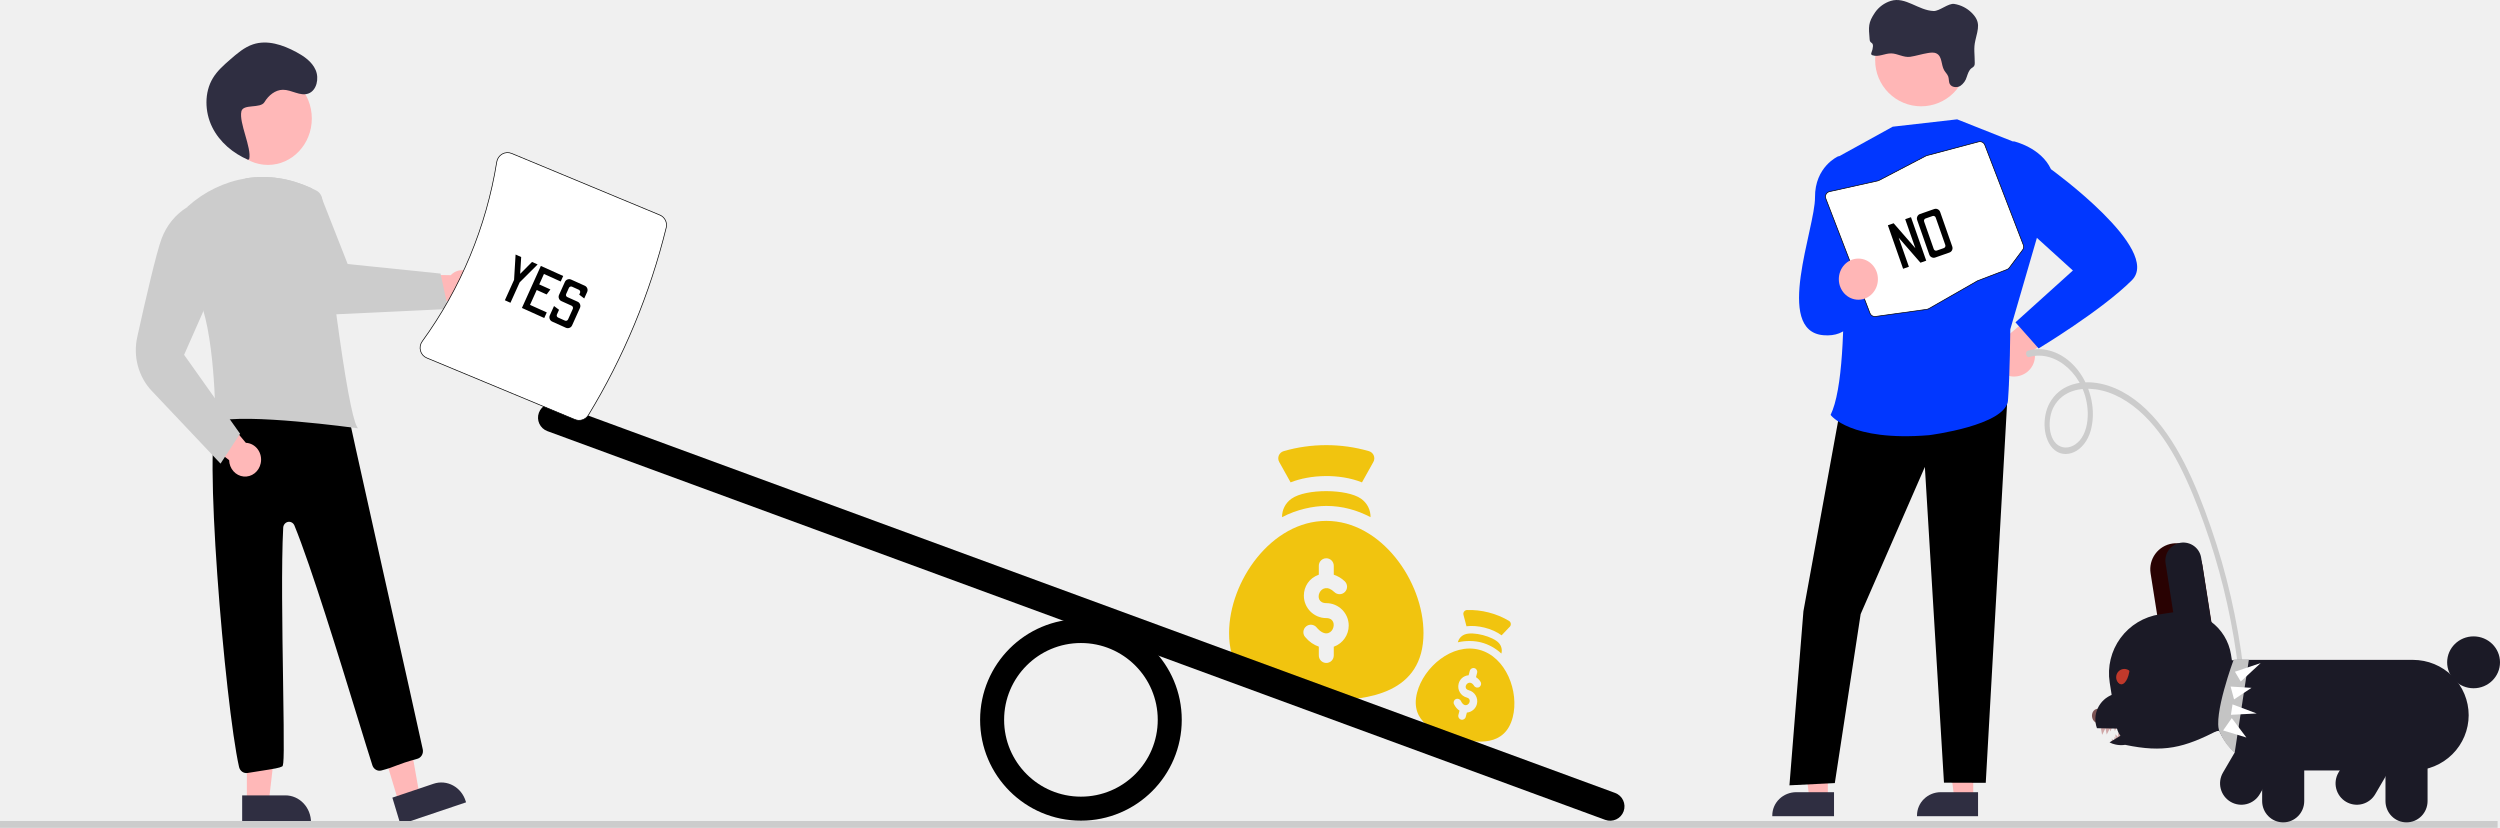
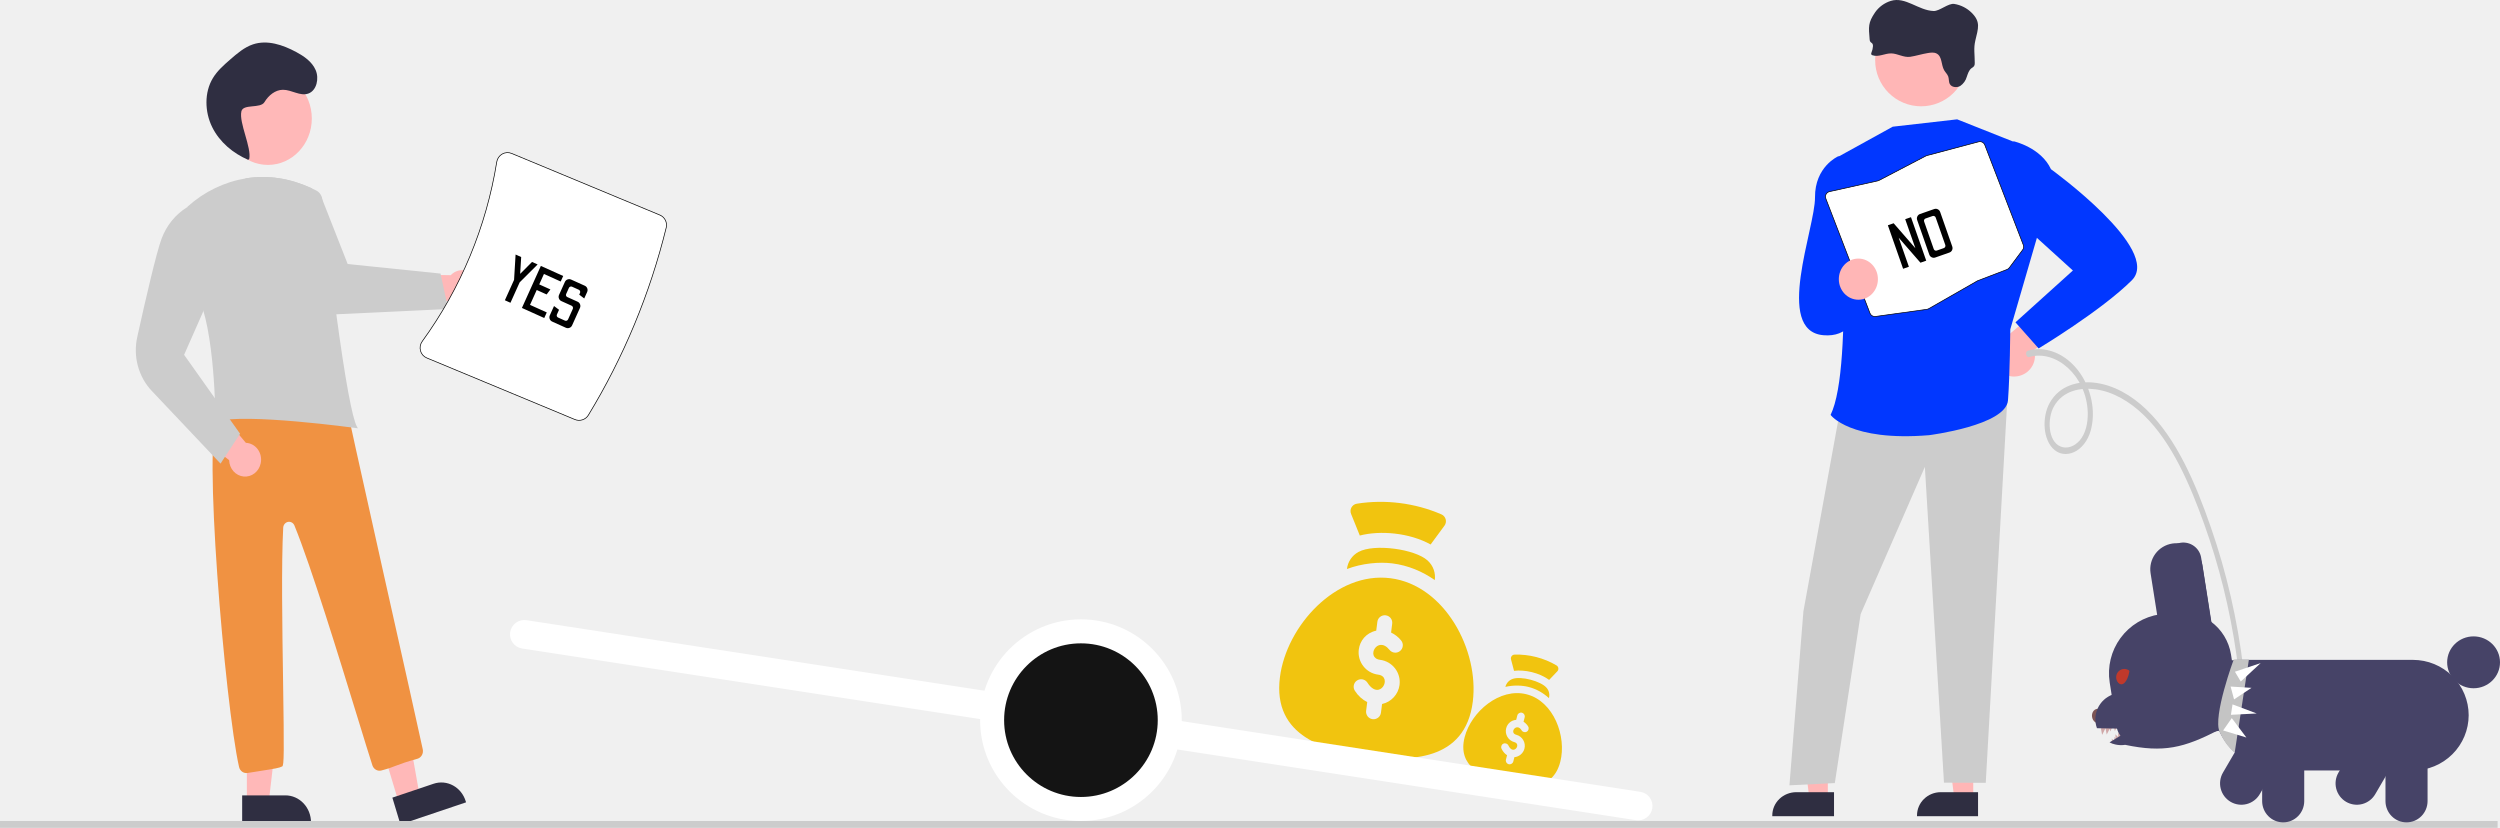
<svg xmlns="http://www.w3.org/2000/svg" viewBox="0 0 3645 1207" fill="none">
-   <path d="M2156.59 947.324C2117.33 937.193 2075.72 972.58 2066.12 1009.78C2054.96 1053.04 2093.46 1068.31 2123.39 1076.03C2153.31 1083.75 2194.4 1089.02 2205.56 1045.75C2215.16 1008.55 2195.86 957.455 2156.59 947.324ZM2138.83 1038.94C2138.78 1038.95 2138.73 1038.93 2138.68 1038.93L2137.05 1045.24C2136.29 1048.2 2133.27 1049.98 2130.31 1049.22C2127.34 1048.45 2125.56 1045.44 2126.33 1042.47L2127.96 1036.13C2124.74 1034.02 2121.93 1030.89 2119.93 1026.69C2118.61 1023.93 2119.78 1020.63 2122.54 1019.31C2125.29 1017.99 2128.6 1019.15 2129.92 1021.91C2137.24 1037.27 2149.36 1019.81 2138.61 1017.04C2129.74 1014.75 2124.38 1005.67 2126.67 996.801C2128.33 990.384 2133.58 985.213 2141.28 984.522L2142.93 978.117C2143.7 975.152 2146.71 973.373 2149.68 974.138C2152.64 974.902 2154.42 977.92 2153.66 980.884L2152 987.307C2154.54 988.958 2156.86 991.143 2158.67 994.103C2160.26 996.714 2159.45 1000.12 2156.84 1001.72C2154.23 1003.32 2150.82 1002.5 2149.22 999.888C2141.82 987.813 2130.65 1003.55 2141.38 1006.31C2150.25 1008.6 2155.6 1017.68 2153.31 1026.55C2151.58 1033.29 2145.75 1038.27 2138.83 1038.94Z" fill="#F1C40F" />
-   <path d="M2200.08 905.208C2181.77 894.34 2160.19 888.773 2138.91 889.426C2135.34 889.531 2132.76 892.979 2133.76 896.487L2138.13 913.102C2153.68 911.128 2174.82 915.688 2189.31 926.31L2201.17 913.879C2203.75 911.292 2203.16 907.027 2200.08 905.208Z" fill="#F1C40F" />
-   <path d="M2185.61 937.817C2177.39 928.16 2148.04 920.271 2135.73 924.986C2130.47 926.982 2126.82 931.312 2125.53 936.486C2137.24 933.688 2149.99 934.181 2159.36 936.599C2170.78 939.544 2180.7 945.275 2189.02 952.866C2190.35 947.904 2189.43 942.324 2185.61 937.817Z" fill="#F1C40F" />
-   <path d="M1933.73 759.445C1853.9 759.445 1792 847.356 1792 922.981C1792 1010.94 1872.9 1021.1 1933.73 1021.1C1994.57 1021.1 2075.46 1010.94 2075.46 922.981C2075.46 847.356 2013.56 759.445 1933.73 759.445ZM1944.93 942.816C1944.83 942.852 1944.73 942.835 1944.63 942.869V955.688C1944.63 961.714 1939.76 966.59 1933.73 966.59C1927.71 966.59 1922.83 961.713 1922.83 955.688V942.794C1915.64 940.369 1908.76 935.768 1902.88 928.762C1899 924.151 1899.6 917.274 1904.22 913.398C1908.82 909.523 1915.7 910.109 1919.57 914.729C1941.07 940.404 1955.58 901.175 1933.73 901.175C1915.7 901.175 1901.02 886.503 1901.02 868.468C1901.02 855.422 1908.49 842.982 1922.83 837.879V824.858C1922.83 818.831 1927.71 813.956 1933.73 813.956C1939.76 813.956 1944.63 818.832 1944.63 824.858V837.915C1950.28 839.817 1955.78 842.838 1960.69 847.589C1965.01 851.783 1965.14 858.683 1960.95 863.006C1956.75 867.339 1949.85 867.456 1945.53 863.262C1925.47 843.887 1911.93 879.37 1933.73 879.37C1951.77 879.37 1966.44 894.042 1966.44 912.078C1966.44 925.771 1957.79 938.132 1944.93 942.816Z" fill="#F1C40F" />
-   <path d="M1995.91 657.783C1955.66 646.072 1911.8 646.072 1871.55 657.783C1864.8 659.738 1861.58 667.579 1865.21 673.775L1881.7 703.296C1910.37 691.887 1952.9 690.183 1985.76 703.301L2002.25 673.775C2005.89 667.579 2002.66 659.738 1995.91 657.783Z" fill="#F1C40F" />
-   <path d="M1984.35 727.059C1963.95 712.688 1904.11 712.088 1882.98 727.126C1873.93 733.52 1869.1 743.567 1869.2 754.062C1890.13 742.972 1914.68 737.641 1933.73 737.641C1956.94 737.641 1978.68 743.683 1998.27 754.062C1998.36 743.951 1993.86 733.767 1984.35 727.059Z" fill="#F1C40F" />
-   <path d="M2354.81 1156.11L812.531 589.352C801.696 585.37 789.684 590.926 785.702 601.762C781.72 612.597 787.276 624.609 798.112 628.591L2340.39 1195.35C2351.23 1199.33 2363.24 1193.77 2367.22 1182.94C2371.2 1172.1 2365.65 1160.09 2354.81 1156.11Z" fill="black" />
+   <path d="M2225.92 1012.31C2186.66 1002.18 2145.05 1037.57 2135.45 1074.77C2124.29 1118.03 2162.79 1133.3 2192.72 1141.02C2222.64 1148.74 2263.72 1154.01 2274.89 1110.74C2284.48 1073.54 2265.19 1022.44 2225.92 1012.31ZM2208.16 1103.93C2208.11 1103.94 2208.06 1103.92 2208.01 1103.92L2206.38 1110.23C2205.62 1113.19 2202.6 1114.97 2199.64 1114.21C2196.67 1113.44 2194.89 1110.43 2195.66 1107.46L2197.29 1101.12C2194.06 1099.01 2191.26 1095.88 2189.26 1091.68C2187.94 1088.92 2189.1 1085.62 2191.87 1084.3C2194.62 1082.98 2197.93 1084.14 2199.25 1086.9C2206.57 1102.26 2218.68 1084.8 2207.94 1082.03C2199.07 1079.74 2193.71 1070.66 2196 1061.79C2197.65 1055.37 2202.91 1050.2 2210.61 1049.51L2212.26 1043.11C2213.02 1040.14 2216.04 1038.36 2219.01 1039.13C2221.97 1039.89 2223.75 1042.91 2222.99 1045.87L2221.33 1052.3C2223.86 1053.95 2226.19 1056.13 2228 1059.09C2229.59 1061.7 2228.78 1065.11 2226.17 1066.71C2223.55 1068.31 2220.15 1067.49 2218.55 1064.88C2211.14 1052.8 2199.98 1068.54 2210.7 1071.3C2219.58 1073.59 2224.93 1082.67 2222.64 1091.54C2220.9 1098.28 2215.08 1103.26 2208.16 1103.93Z" fill="#F1C40F" />
+   <path d="M2269.41 970.198C2251.1 959.33 2229.52 953.763 2208.24 954.416C2204.67 954.521 2202.09 957.969 2203.09 961.477L2207.45 978.092C2223.01 976.118 2244.14 980.678 2258.64 991.3L2270.5 978.869C2273.07 976.282 2272.48 972.017 2269.41 970.198Z" fill="#F1C40F" />
+   <path d="M2254.93 1002.81C2246.72 993.15 2217.36 985.261 2205.06 989.976C2199.8 991.972 2196.15 996.302 2194.86 1001.48C2206.57 998.678 2219.32 999.171 2228.69 1001.59C2240.11 1004.53 2250.03 1010.26 2258.35 1017.86C2259.68 1012.89 2258.76 1007.31 2254.93 1002.81Z" fill="#F1C40F" />
+   <path d="M2027.2 843.04C1948 833.045 1875.57 912.513 1866.11 987.543C1855.09 1074.8 1934.08 1095.02 1994.44 1102.64C2054.79 1110.26 2136.32 1110.3 2147.34 1023.04C2156.81 948.006 2106.4 853.036 2027.2 843.04ZM2015.35 1026.37C2015.25 1026.39 2015.15 1026.36 2015.05 1026.39L2013.44 1039.1C2012.69 1045.08 2007.24 1049.31 2001.26 1048.55C1995.28 1047.8 1991.06 1042.35 1991.81 1036.37L1993.42 1023.58C1986.6 1020.28 1980.34 1014.85 1975.39 1007.16C1972.12 1002.1 1973.57 995.353 1978.64 992.086C1983.69 988.818 1990.44 990.26 1993.71 995.329C2011.82 1023.49 2031.13 986.391 2009.45 983.655C1991.56 981.397 1978.84 965.003 1981.1 947.11C1982.73 934.166 1991.7 922.759 2006.56 919.492L2008.19 906.573C2008.95 900.594 2014.4 896.367 2020.37 897.122C2026.35 897.876 2030.58 903.325 2029.82 909.303L2028.19 922.258C2033.55 924.851 2038.63 928.538 2042.91 933.866C2046.67 938.568 2045.93 945.43 2041.23 949.193C2036.53 952.968 2029.67 952.219 2025.9 947.517C2008.43 925.784 1990.55 959.291 2012.18 962.022C2030.08 964.28 2042.8 980.673 2040.54 998.567C2038.82 1012.15 2028.7 1023.33 2015.35 1026.37Z" fill="#F1C40F" />
+   <path d="M2101.62 749.964C2063.15 733.306 2019.63 727.813 1978.24 734.393C1971.29 735.486 1967.11 742.862 1969.94 749.464L1982.6 780.818C2012.48 773.089 2054.89 776.724 2085.85 793.853L2105.91 766.624C2110.29 760.931 2108.07 752.749 2101.62 749.964Z" fill="#F1C40F" />
+   <path d="M2081.48 817.247C2063.04 800.435 2003.74 792.347 1980.9 804.621C1971.11 809.831 1965.07 819.195 1963.84 829.619C1986 821.237 2011.03 819.022 2029.93 821.408C2052.95 824.313 2073.76 833.03 2091.9 845.78C2093.26 835.76 2090.07 825.093 2081.48 817.247Z" fill="#F1C40F" />
+   <path d="M2391.62 1154.49L767.671 904.233C756.262 902.475 745.587 910.298 743.829 921.708C742.071 933.117 749.895 943.791 761.304 945.55L2385.25 1195.81C2396.66 1197.57 2407.34 1189.74 2409.09 1178.33C2410.85 1166.92 2403.03 1156.25 2391.62 1154.49Z" fill="white" />
  <path d="M2940.13 548.78C2944.53 548.278 2948.76 546.824 2952.53 544.521C2956.31 542.218 2959.53 539.121 2961.96 535.449C2964.4 531.777 2966 527.619 2966.64 523.268C2967.29 518.916 2966.96 514.478 2965.69 510.264L3053 447.725L3000.7 428L2925.81 490.412C2918.83 493 2913.04 498.043 2909.55 504.586C2906.05 511.128 2905.1 518.716 2906.87 525.91C2908.63 533.105 2912.99 539.407 2919.12 543.622C2925.25 547.836 2932.72 549.672 2940.13 548.78H2940.13Z" fill="#FFB6B6" />
  <path d="M2876.99 1163L2849.22 1163L2836 1057H2877L2876.99 1163Z" fill="#FFB6B6" />
  <path d="M2884 1190L2795 1190V1188.9C2795 1179.91 2798.65 1171.28 2805.15 1164.93C2811.64 1158.57 2820.45 1155 2829.64 1155H2829.64L2884 1155L2884 1190Z" fill="#2F2E41" />
  <path d="M2664.99 1163L2637.89 1163L2625 1057H2665L2664.99 1163Z" fill="#FFB6B6" />
  <path d="M2674 1190L2584 1190V1188.9C2584 1179.91 2587.69 1171.28 2594.26 1164.93C2600.83 1158.57 2609.74 1155 2619.03 1155H2619.03L2674 1155L2674 1190Z" fill="#2F2E41" />
-   <path d="M2687.65 571.778L2629.38 891.247L2609 1145L2675.17 1141.74L2712.83 895.323L2806.45 680.77L2834.32 1141.14L2895.23 1141.34L2928 559L2687.65 571.778Z" fill="black" />
+   <path d="M2687.65 571.778L2629.38 891.247L2609 1145L2675.17 1141.74L2712.83 895.323L2806.45 680.77L2834.32 1141.14L2895.23 1141.34L2928 559L2687.65 571.778Z" fill="#CCCCCC" />
  <path d="M2935.42 206.505L2853.53 174L2759.59 184.723L2679.95 228.645C2679.95 228.645 2704.31 533.45 2669 604.946C2669 604.946 2697.29 644.043 2812.57 634.499C2812.57 634.499 2924.87 620.34 2927.65 583.603C2930.43 546.866 2931.02 480.073 2931.02 480.073L2970 346.067L2935.42 206.505Z" fill="#0137FF" />
  <path d="M2711.78 233.912L2679.88 228C2679.88 228 2645.93 243.012 2646.28 287.747C2646.63 332.481 2586.32 482.459 2658.48 488.746C2730.64 495.034 2711.78 382.392 2711.78 382.392V233.912Z" fill="#0137FF" />
  <path d="M2910 224.875L2935.98 206C2935.98 206 2975.64 214.919 2990.31 246.701C2990.31 246.701 3152.95 364.124 3108.21 408.657C3063.48 453.19 2972.29 508 2972.29 508L2938.52 469.943L3022.29 394.4L2953.57 332.08L2910 224.875Z" fill="#0137FF" />
  <path d="M2868 87.996C2867.99 105.77 2860.92 122.813 2848.36 135.378C2835.8 147.942 2818.76 155 2801 155C2783.24 155 2766.2 147.942 2753.64 135.378C2741.08 122.813 2734.01 105.77 2734 87.996V85.422C2734.69 67.885 2742.22 51.317 2754.97 39.275C2767.73 27.232 2784.7 20.675 2802.23 21.012C2819.77 21.349 2836.47 28.553 2848.76 41.077C2861.05 53.6 2867.94 70.445 2867.95 87.996H2868Z" fill="#FFB6B6" />
  <path d="M2810.56 77.376C2814.89 76.671 2819.59 76.001 2823.47 77.978C2831.91 82.258 2829.97 94.393 2834.58 102.404C2836.4 105.584 2839.34 108.179 2840.55 111.617C2841.77 115.055 2841.02 119.352 2842.93 122.67C2845.68 127.465 2853.15 128.17 2858.06 125.317C2862.7 122.129 2866.06 117.426 2867.55 112.03C2869.18 107.457 2870.55 102.404 2874.49 99.413C2875.92 98.605 2877.2 97.565 2878.28 96.336C2879.09 94.708 2879.41 92.879 2879.18 91.076C2879.18 79.456 2877.36 70.449 2880.01 59.19C2884.26 41.038 2888.14 32.065 2874.69 18.606C2867.81 11.801 2858.95 7.305 2849.36 5.749C2840.69 4.339 2827.94 16.337 2819.17 16.062C2796.87 15.186 2778.05 -5.304 2756.78 1.314C2747.49 4.211 2739.43 10.095 2733.87 18.039C2723.48 33.234 2724.41 39.113 2725.92 57.248C2725.9 58.624 2726.3 59.975 2727.08 61.115C2727.86 62.043 2729.13 62.542 2729.89 63.487C2730.71 64.736 2731.02 66.248 2730.75 67.716C2730.52 70.67 2729.83 73.57 2728.69 76.311C2728.41 76.769 2728.23 77.286 2728.18 77.822C2728.12 78.358 2728.19 78.899 2728.38 79.405C2728.81 79.979 2729.42 80.391 2730.11 80.573C2738.78 83.668 2748.14 77.703 2757.41 77.858C2766.68 78.012 2775.48 84.166 2785.05 82.825C2793.49 81.536 2802.05 78.768 2810.56 77.376Z" fill="#2F2E41" />
-   <path d="M2809.36 451.004L2809.36 451.005L2734.54 461.424L2734.54 461.424C2732.84 461.666 2731.11 461.325 2729.63 460.456C2728.16 459.588 2727.02 458.243 2726.41 456.645L2726.41 456.643L2662.01 289.466L2661.54 289.646L2662.01 289.466C2661.61 288.451 2661.45 287.364 2661.51 286.279C2661.58 285.193 2661.88 284.135 2662.4 283.177C2662.92 282.218 2663.63 281.382 2664.5 280.724C2665.36 280.074 2666.35 279.614 2667.4 279.375C2667.41 279.372 2667.42 279.369 2667.43 279.366L2667.43 279.366L2737.8 263.703L2737.8 263.703C2738.38 263.572 2738.95 263.365 2739.48 263.089L2739.48 263.088L2807.92 227.394L2807.92 227.394C2808.42 227.135 2808.94 226.932 2809.48 226.788L2809.48 226.788L2884.8 206.759L2884.8 206.758C2886.61 206.274 2888.53 206.475 2890.2 207.325C2891.87 208.174 2893.16 209.61 2893.83 211.355L2893.83 211.356L2949.99 357.124L2949.99 357.125C2950.45 358.316 2950.6 359.604 2950.43 360.869C2950.26 362.134 2949.76 363.334 2948.99 364.356L2948.99 364.357L2929.57 390.374L2929.97 390.673L2929.57 390.374C2928.72 391.523 2927.55 392.405 2926.21 392.918L2926.21 392.918L2883.76 409.189L2883.76 409.189C2883.44 409.315 2883.12 409.466 2882.81 409.64L2883.06 410.074L2882.81 409.64L2812.09 450.076C2811.75 450.269 2811.4 450.436 2811.04 450.575L2811.21 451.042L2811.04 450.575C2810.5 450.781 2809.94 450.925 2809.36 451.004Z" fill="white" stroke="black" />
+   <path d="M2811.04 450.575L2811.04 450.575C2810.5 450.781 2809.94 450.925 2809.36 451.004L2809.36 451.005L2734.54 461.424L2734.54 461.424C2732.84 461.666 2731.11 461.325 2729.63 460.456C2728.16 459.588 2727.02 458.243 2726.41 456.645L2726.41 456.643L2662.01 289.466L2661.54 289.646L2662.01 289.466C2661.61 288.451 2661.45 287.364 2661.51 286.279C2661.58 285.193 2661.88 284.135 2662.4 283.177C2662.92 282.218 2663.63 281.382 2664.5 280.724C2665.36 280.074 2666.35 279.614 2667.4 279.375C2667.41 279.372 2667.42 279.369 2667.43 279.366L2667.43 279.366L2737.8 263.703L2737.8 263.703C2738.38 263.572 2738.95 263.365 2739.48 263.089L2739.48 263.088L2807.92 227.394L2807.92 227.394C2808.42 227.135 2808.94 226.932 2809.48 226.788L2809.48 226.788L2884.8 206.759L2884.8 206.758C2886.61 206.274 2888.53 206.475 2890.2 207.325C2891.87 208.174 2893.16 209.61 2893.83 211.355L2893.83 211.356L2949.99 357.124L2949.99 357.125C2950.45 358.316 2950.6 359.604 2950.43 360.869C2950.26 362.134 2949.76 363.334 2948.99 364.356L2948.99 364.357L2929.57 390.374L2929.97 390.673L2929.57 390.374C2928.72 391.523 2927.55 392.405 2926.21 392.918L2926.21 392.918L2883.76 409.189L2883.76 409.189C2883.44 409.315 2883.12 409.466 2882.81 409.64L2883.06 410.074L2882.81 409.64L2812.09 450.076C2811.75 450.269 2811.4 450.436 2811.04 450.575Z" fill="white" stroke="black" />
  <path d="M2892.34 241.778L2686.48 320.893L2690.01 330.066L2895.87 250.952L2892.34 241.778Z" fill="white" />
  <path d="M2904.09 272.357L2698.23 351.471L2701.76 360.644L2907.62 281.53L2904.09 272.357Z" fill="white" />
  <path d="M2927.83 334.124L2721.97 413.239L2725.49 422.412L2931.36 343.297L2927.83 334.124Z" fill="white" />
  <path d="M2845.52 228L2907 388.473L2897.85 392L2836 230.549L2845.52 228Z" fill="white" />
  <path d="M2776 256L2763.49 291.233L2759.15 303.452L2749.03 331.968L2746.87 338.063L2744.7 344.189L2741.84 352.23L2721.33 410L2716 395.957L2732.72 348.847L2736.5 338.182L2737.06 336.626L2741.53 324.014L2747.18 308.113L2751.52 295.889L2763.28 262.732L2763.29 262.729L2776 256Z" fill="white" />
  <path d="M2722.79 277L2787 442.602L2776.91 444L2713 279.17L2722.79 277Z" fill="white" />
  <path d="M2709.5 437C2725.24 437 2738 423.569 2738 407C2738 390.431 2725.24 377 2709.5 377C2693.76 377 2681 390.431 2681 407C2681 423.569 2693.76 437 2709.5 437Z" fill="#FFB6B6" />
-   <path d="M390.625 240.451C355.28 240.451 326.626 210.147 326.626 172.767C326.626 135.386 355.28 105.083 390.625 105.083C425.971 105.083 454.624 135.386 454.624 172.767C454.624 210.147 425.971 240.451 390.625 240.451Z" fill="#FFB8B8" />
+   <path d="M390.624 240.451C355.279 240.451 326.626 210.147 326.626 172.767C326.626 135.386 355.279 105.083 390.624 105.083C425.97 105.083 454.623 135.386 454.623 172.767C454.623 210.147 425.97 240.451 390.624 240.451Z" fill="#FFB8B8" />
  <path d="M581.358 1169.97L611.793 1159.71L588.858 1030.67L543.938 1045.81L581.358 1169.97Z" fill="#FFB8B8" />
-   <path d="M632.143 1142.71L572.062 1162.96L583.842 1202.05L679.5 1169.8L679.059 1168.34C677.57 1163.4 675.176 1158.82 672.012 1154.85C668.848 1150.89 664.978 1147.63 660.621 1145.25C656.264 1142.87 651.507 1141.42 646.621 1140.98C641.735 1140.55 636.815 1141.13 632.143 1142.71V1142.71Z" fill="#2F2E41" />
-   <path d="M359.914 1169.3H391.861L407.064 1038.99H359.914V1169.3Z" fill="#FFB8B8" />
-   <path d="M416.129 1159.65H353.069V1200.68H453.469V1199.14C453.469 1193.96 452.503 1188.82 450.626 1184.03C448.75 1179.24 445.999 1174.88 442.532 1171.22C439.065 1167.55 434.948 1164.64 430.418 1162.66C425.888 1160.67 421.032 1159.65 416.129 1159.65V1159.65Z" fill="#2F2E41" />
-   <path d="M360.85 1127.02L371.632 1125.31C404.333 1120.16 406.291 1119.85 411.482 1117.44C414.133 1116.21 414.32 1097.6 412.728 992.964C411.56 916.161 410.106 820.576 412.929 769.261C413.046 767.236 413.803 765.312 415.08 763.799C416.357 762.285 418.079 761.271 419.968 760.919C421.857 760.567 423.803 760.898 425.492 761.859C427.181 762.82 428.515 764.354 429.279 766.215C453.61 825.64 494.432 958.623 521.445 1046.62C530.841 1077.23 538.262 1101.41 542.957 1115.9C543.864 1118.64 545.705 1120.93 548.12 1122.31C550.534 1123.69 553.349 1124.07 556.015 1123.38C578.245 1117.5 576.759 1115 608.42 1106.34C611.16 1105.6 613.523 1103.77 615.014 1101.23C616.506 1098.69 617.012 1095.64 616.425 1092.71C610.698 1064.15 505.899 601.058 497.877 557.036C497.606 555.529 497.055 554.094 496.256 552.813C495.457 551.533 494.427 550.433 493.223 549.576C492.02 548.719 490.669 548.123 489.246 547.822C487.824 547.521 486.36 547.521 484.937 547.822C461.342 552.85 446.988 558.184 423.67 563.342C398.51 568.908 372.493 574.664 347.116 580.036C344.59 580.573 342.327 582.041 340.728 584.177C334.448 592.565 325.138 597.273 315.279 602.257C308.633 605.617 323.694 605.314 317.905 610.16C294.466 629.784 328.173 1028.27 348.539 1118.27C349.193 1121.09 350.817 1123.55 353.094 1125.16C355.371 1126.78 358.137 1127.44 360.85 1127.02V1127.02Z" fill="black" />
-   <path d="M380.141 675.37C380.868 671.873 380.862 668.248 380.121 664.753C379.381 661.258 377.925 657.978 375.857 655.142C373.788 652.306 371.156 649.985 368.148 648.341C365.139 646.698 361.826 645.772 358.442 645.629L306.715 583.88L274.593 624.921L334.08 670.881C334.229 676.909 336.464 682.67 340.362 687.071C344.259 691.473 349.547 694.209 355.225 694.763C360.902 695.316 366.575 693.647 371.167 690.073C375.759 686.499 378.952 681.268 380.141 675.37V675.37Z" fill="#FFB8B8" />
-   <path d="M363.347 231.992C367.083 215.225 348.195 179.146 351.931 162.379C354.462 151.024 379.709 158.743 385.601 148.88C391.493 139.018 401.362 131.028 412.392 130.897C425.071 130.746 437.546 140.692 449.556 136.394C461.699 132.047 465.581 114.46 460.212 102.148C454.843 89.836 443.278 81.99 431.852 75.843C412.394 65.374 389.738 57.729 368.912 64.655C356.323 68.842 345.797 77.915 335.611 86.788C326.325 94.877 316.884 103.149 310.393 113.86C297.677 134.844 298.444 163.118 309.311 185.234C320.178 207.349 339.978 223.579 361.796 232.999" fill="#2F2E41" />
-   <path d="M520.493 622.189C513.585 609.985 503.098 552.806 490.166 456.832C481.361 391.315 473.689 324.744 469.883 290.74C469.588 287.987 468.636 285.36 467.117 283.103C465.599 280.846 463.563 279.035 461.201 277.838C458.731 276.577 456.276 275.384 453.835 274.259C422.314 259.759 390.37 254.955 358.896 259.978C327.468 265.083 297.989 279.288 273.726 301.021L273.439 301.307L273.365 301.715C273.228 302.471 260.009 377.806 287.085 428.704C313.789 478.924 314.1 611.919 314.1 613.256V614.965L315.655 614.497C357.198 601.943 517.672 623.906 519.289 624.13L521.788 624.475L520.493 622.189Z" fill="#CCCCCC" />
-   <path d="M350.024 632.392L268.419 517.321L310.5 421.956L307.444 308.855L272.945 302.114L272.579 302.308C255.821 312.674 242.83 328.681 235.681 347.771C228.018 368.034 212.122 436.974 200.138 491.24C197.007 505.206 197.32 519.788 201.045 533.589C204.77 547.391 211.784 559.95 221.413 570.064L321.519 675.936L350.024 632.392Z" fill="#CCCCCC" />
-   <path d="M692.602 404.341C690.651 401.413 688.117 398.974 685.178 397.194C682.239 395.414 678.967 394.338 675.592 394.04C672.217 393.742 668.822 394.231 665.645 395.471C662.468 396.711 659.587 398.673 657.204 401.218L579.209 399.948L586.188 452.712L658.396 437.273C662.705 441.223 668.234 443.363 673.935 443.29C679.636 443.217 685.114 440.934 689.33 436.875C693.546 432.815 696.208 427.261 696.811 421.265C697.414 415.269 695.916 409.247 692.602 404.341Z" fill="#FFB8B8" />
-   <path d="M653.453 450.494L642.296 398.863L506.926 384.945L469.816 290.555L468.73 287.768L454.145 274.465L453.835 274.258C422.316 259.76 390.373 254.956 358.895 259.978L357.789 260.155L357.86 261.334C358.569 273.413 361.501 285.23 366.491 296.121C380.494 326.839 466.65 457.416 467.519 458.731L467.903 459.313L653.453 450.494Z" fill="#CCCCCC" />
-   <path d="M746.042 223.72L746.043 223.721L962.009 313.499L962.201 313.038L962.01 313.499C965.482 314.941 968.329 317.569 970.046 320.916C971.762 324.261 972.236 328.107 971.383 331.769C947.681 428.248 909.361 520.529 857.752 605.407C855.76 608.596 852.702 610.974 849.122 612.117C845.541 613.261 841.67 613.097 838.199 611.652L838.008 612.111L838.199 611.652L622.233 521.874L622.231 521.873C620.028 520.966 618.06 519.567 616.478 517.785C614.896 516.002 613.742 513.881 613.103 511.584L613.101 511.581L613.093 511.548L613.092 511.546C612.437 509.199 612.324 506.734 612.76 504.337C613.199 501.928 614.181 499.65 615.632 497.678L615.633 497.675C671.853 420.225 709.061 330.622 724.248 236.115L724.248 236.112C724.622 233.691 725.543 231.388 726.94 229.376C728.338 227.365 730.175 225.7 732.313 224.506L732.314 224.506C734.392 223.339 736.708 222.662 739.087 222.526C741.466 222.389 743.845 222.798 746.042 223.72Z" fill="white" stroke="black" />
-   <path d="M736.104 437.775L749.52 408.019L751.735 371.108L759.874 374.777L758.408 399.284L775.715 381.919L783.854 385.589L757.659 411.689L744.243 441.445L736.104 437.775ZM760.95 448.977L788.571 387.716L821.127 402.394L817.497 410.445L793.08 399.437L786.214 414.664L802.492 422.004L796.984 429.314L782.544 422.804L772.759 444.508L797.176 455.516L793.506 463.655L760.95 448.977ZM805.108 468.886C803.358 468.097 802.146 466.814 801.474 465.036C800.801 463.258 800.859 461.494 801.648 459.744L807.764 446.179L815.074 451.686L812.036 458.425C811.642 459.3 811.591 460.19 811.885 461.095C812.264 461.968 812.862 462.589 813.679 462.957L823.656 467.455C824.531 467.85 825.392 467.887 826.238 467.566C827.169 467.214 827.832 466.6 828.227 465.725L835.171 450.322C835.566 449.447 835.574 448.573 835.195 447.7C834.901 446.795 834.316 446.146 833.441 445.751L818.563 439.043C816.813 438.254 815.601 436.971 814.929 435.193C814.256 433.415 814.314 431.651 815.103 429.901L823.587 411.085C824.376 409.335 825.659 408.123 827.437 407.45C829.214 406.778 830.978 406.836 832.729 407.625L852.595 416.582C854.345 417.371 855.557 418.654 856.23 420.432C856.902 422.21 856.844 423.974 856.055 425.724L851.794 435.176L844.523 429.581L845.667 427.043C846.062 426.168 846.069 425.294 845.691 424.421C845.397 423.516 844.812 422.866 843.937 422.472L833.96 417.973C833.143 417.605 832.269 417.597 831.338 417.95C830.492 418.27 829.871 418.868 829.476 419.743L825.491 428.582C825.097 429.457 825.046 430.347 825.341 431.252C825.719 432.125 826.317 432.746 827.134 433.114L842.099 439.861C843.849 440.65 845.061 441.934 845.734 443.711C846.407 445.489 846.348 447.253 845.559 449.003L834.117 474.383C833.327 476.133 832.044 477.345 830.266 478.018C828.489 478.69 826.725 478.632 824.974 477.843L805.108 468.886Z" fill="black" />
+   <path d="M632.143 1142.71L572.062 1162.96L583.842 1202.05L679.5 1169.8L679.059 1168.34C677.57 1163.4 675.175 1158.82 672.012 1154.85C668.848 1150.89 664.977 1147.63 660.621 1145.25C656.264 1142.87 651.507 1141.42 646.621 1140.98C641.735 1140.55 636.815 1141.13 632.143 1142.71Z" fill="#2F2E41" />
+   <path d="M359.914 1169.3H391.861L407.063 1038.99H359.914V1169.3Z" fill="#FFB8B8" />
+   <path d="M416.128 1159.65H353.068V1200.68H453.468V1199.14C453.468 1193.96 452.502 1188.82 450.626 1184.03C448.749 1179.24 445.999 1174.88 442.531 1171.22C439.064 1167.55 434.947 1164.64 430.417 1162.66C425.887 1160.67 421.031 1159.65 416.128 1159.65Z" fill="#2F2E41" />
+   <path d="M360.85 1127.02L371.632 1125.31C404.332 1120.16 406.29 1119.85 411.482 1117.44C414.133 1116.21 414.319 1097.6 412.727 992.964C411.56 916.161 410.105 820.576 412.929 769.261C413.045 767.236 413.803 765.312 415.08 763.799C416.357 762.285 418.079 761.271 419.968 760.919C421.857 760.567 423.803 760.898 425.492 761.859C427.181 762.82 428.515 764.354 429.278 766.215C453.61 825.64 494.431 958.623 521.444 1046.62C530.84 1077.23 538.262 1101.41 542.957 1115.9C543.864 1118.64 545.705 1120.93 548.119 1122.31C550.534 1123.69 553.349 1124.07 556.015 1123.38C578.245 1117.5 576.758 1115 608.42 1106.34C611.159 1105.6 613.522 1103.77 615.014 1101.23C616.506 1098.69 617.011 1095.64 616.424 1092.71C610.698 1064.15 505.899 601.058 497.877 557.036C497.605 555.529 497.054 554.094 496.256 552.813C495.457 551.533 494.426 550.433 493.223 549.576C492.02 548.719 490.668 548.123 489.246 547.822C487.824 547.521 486.359 547.521 484.937 547.822C461.342 552.85 446.987 558.184 423.67 563.342C398.51 568.908 372.493 574.664 347.116 580.036C344.59 580.573 342.326 582.041 340.727 584.177C334.448 592.565 325.137 597.273 315.279 602.257C308.633 605.617 323.693 605.314 317.905 610.16C294.466 629.784 328.172 1028.27 348.539 1118.27C349.192 1121.09 350.817 1123.55 353.094 1125.16C355.371 1126.78 358.137 1127.44 360.85 1127.02V1127.02Z" fill="#F09242" />
+   <path d="M380.14 675.37C380.867 671.873 380.861 668.248 380.121 664.753C379.38 661.258 377.925 657.978 375.856 655.142C373.787 652.306 371.156 649.985 368.147 648.341C365.138 646.698 361.825 645.772 358.441 645.629L306.714 583.88L274.592 624.921L334.079 670.881C334.229 676.909 336.464 682.67 340.361 687.071C344.258 691.473 349.546 694.209 355.224 694.763C360.902 695.316 366.574 693.647 371.166 690.073C375.758 686.499 378.951 681.268 380.14 675.37V675.37Z" fill="#FFB8B8" />
+   <path d="M363.346 231.992C367.083 215.225 348.194 179.146 351.931 162.379C354.461 151.024 379.708 158.743 385.6 148.88C391.492 139.018 401.361 131.028 412.392 130.897C425.07 130.746 437.545 140.692 449.555 136.394C461.699 132.047 465.58 114.46 460.212 102.148C454.843 89.836 443.277 81.99 431.851 75.843C412.393 65.374 389.737 57.729 368.912 64.655C356.322 68.842 345.796 77.915 335.61 86.788C326.325 94.877 316.883 103.149 310.392 113.86C297.676 134.844 298.443 163.118 309.31 185.234C320.177 207.349 339.978 223.579 361.796 232.999" fill="#2F2E41" />
+   <path d="M520.493 622.189C513.585 609.985 503.098 552.806 490.165 456.832C481.361 391.315 473.689 324.744 469.883 290.74C469.587 287.987 468.636 285.36 467.117 283.103C465.598 280.846 463.563 279.035 461.201 277.838C458.731 276.577 456.275 275.384 453.835 274.259C422.314 259.759 390.37 254.955 358.895 259.978C327.468 265.083 297.989 279.288 273.725 301.021L273.439 301.307L273.365 301.715C273.228 302.471 260.009 377.806 287.085 428.704C313.788 478.924 314.1 611.919 314.1 613.256V614.965L315.655 614.497C357.197 601.943 517.672 623.906 519.288 624.13L521.787 624.475L520.493 622.189Z" fill="#CCCCCC" />
+   <path d="M350.023 632.392L268.419 517.321L310.499 421.956L307.444 308.855L272.945 302.114L272.579 302.308C255.82 312.674 242.829 328.681 235.681 347.771C228.018 368.034 212.122 436.974 200.137 491.24C197.007 505.206 197.319 519.788 201.045 533.589C204.77 547.391 211.783 559.95 221.413 570.064L321.519 675.936L350.023 632.392Z" fill="#CCCCCC" />
+   <path d="M692.601 404.341C690.65 401.413 688.116 398.974 685.178 397.194C682.239 395.414 678.967 394.338 675.592 394.04C672.217 393.742 668.822 394.231 665.645 395.471C662.468 396.711 659.586 398.673 657.204 401.218L579.208 399.948L586.187 452.712L658.396 437.273C662.705 441.222 668.233 443.363 673.935 443.29C679.636 443.217 685.113 440.934 689.33 436.875C693.546 432.815 696.208 427.261 696.811 421.265C697.414 415.269 695.916 409.247 692.601 404.341Z" fill="#FFB8B8" />
+   <path d="M653.452 450.494L642.296 398.863L506.925 384.945L469.816 290.555L468.73 287.768L454.145 274.465L453.834 274.258C422.315 259.76 390.373 254.956 358.894 259.978L357.789 260.155L357.859 261.334C358.568 273.413 361.5 285.23 366.491 296.121C380.494 326.839 466.65 457.416 467.518 458.731L467.902 459.313L653.452 450.494Z" fill="#CCCCCC" />
+   <path d="M746.042 223.72L746.043 223.721L962.009 313.499L962.201 313.038L962.01 313.499C965.482 314.941 968.329 317.569 970.046 320.916C971.762 324.262 972.236 328.108 971.383 331.771C947.681 428.249 909.36 520.53 857.752 605.407C855.76 608.596 852.702 610.974 849.122 612.117C845.541 613.261 841.67 613.097 838.199 611.652L838.007 612.114L838.199 611.652L622.233 521.874L622.231 521.873C620.028 520.966 618.06 519.567 616.478 517.785C614.896 516.002 613.742 513.881 613.103 511.584L613.101 511.581L613.092 511.547L613.091 511.545C612.437 509.198 612.324 506.734 612.76 504.337C613.199 501.928 614.181 499.65 615.632 497.678L615.633 497.675C671.853 420.225 709.061 330.622 724.248 236.115L724.248 236.112C724.622 233.691 725.543 231.388 726.94 229.376C728.338 227.365 730.175 225.7 732.313 224.506L732.314 224.506C734.392 223.339 736.708 222.662 739.087 222.526C741.466 222.389 743.845 222.798 746.042 223.72Z" fill="white" stroke="black" />
+   <path d="M736.105 437.775L749.52 408.019L751.736 371.108L759.875 374.777L758.408 399.284L775.715 381.919L783.854 385.589L757.659 411.689L744.244 441.445L736.105 437.775ZM760.95 448.977L788.571 387.716L821.127 402.394L817.497 410.445L793.08 399.437L786.214 414.664L802.492 422.004L796.985 429.314L782.545 422.804L772.759 444.508L797.176 455.516L793.506 463.655L760.95 448.977ZM805.109 468.886C803.358 468.097 802.147 466.814 801.474 465.036C800.801 463.258 800.859 461.494 801.648 459.744L807.764 446.179L815.075 451.686L812.036 458.425C811.642 459.3 811.592 460.19 811.886 461.095C812.264 461.968 812.862 462.589 813.679 462.957L823.656 467.455C824.531 467.85 825.392 467.887 826.238 467.566C827.169 467.214 827.832 466.6 828.227 465.725L835.172 450.322C835.566 449.447 835.574 448.573 835.195 447.7C834.901 446.795 834.317 446.146 833.441 445.751L818.564 439.043C816.813 438.254 815.602 436.971 814.929 435.193C814.256 433.415 814.314 431.651 815.103 429.901L823.587 411.085C824.376 409.335 825.659 408.123 827.437 407.45C829.215 406.778 830.979 406.836 832.729 407.625L852.595 416.582C854.346 417.371 855.557 418.654 856.23 420.432C856.903 422.21 856.845 423.974 856.055 425.724L851.794 435.176L844.523 429.581L845.667 427.043C846.062 426.168 846.07 425.294 845.691 424.421C845.397 423.516 844.812 422.866 843.937 422.472L833.96 417.973C833.144 417.605 832.27 417.597 831.338 417.95C830.492 418.27 829.871 418.868 829.477 419.743L825.492 428.582C825.097 429.457 825.047 430.347 825.341 431.252C825.72 432.125 826.317 432.746 827.134 433.114L842.099 439.861C843.85 440.65 845.061 441.934 845.734 443.711C846.407 445.489 846.349 447.253 845.56 449.003L834.117 474.383C833.328 476.133 832.044 477.345 830.267 478.018C828.489 478.69 826.725 478.632 824.975 477.843L805.109 468.886Z" fill="black" />
  <path d="M2774.73 391.874L2752.51 328.453L2760.94 325.502L2792.61 361.909L2777.79 319.598L2786.21 316.646L2808.43 380.067L2800.01 383.019L2768.33 346.612L2783.15 388.922L2774.73 391.874ZM2821.5 375.487C2819.81 376.08 2818.11 375.964 2816.4 375.14C2814.69 374.316 2813.5 372.968 2812.85 371.095L2795.26 320.902C2794.61 319.03 2794.69 317.237 2795.51 315.524C2796.34 313.811 2797.6 312.659 2799.29 312.066L2819.85 304.861C2821.79 304.184 2823.58 304.268 2825.23 305.114C2826.94 305.938 2828.13 307.286 2828.78 309.158L2846.37 359.351C2847.02 361.224 2846.94 363.016 2846.12 364.729C2845.35 366.421 2844 367.605 2842.07 368.282L2821.5 375.487ZM2823.75 365.343L2833.99 361.756C2835.01 361.396 2835.71 360.778 2836.08 359.902C2836.52 359.005 2836.56 358.074 2836.22 357.107L2822.26 317.243C2821.9 316.216 2821.28 315.517 2820.4 315.145C2819.57 314.693 2818.64 314.646 2817.61 315.006L2807.37 318.592C2806.53 318.889 2805.89 319.485 2805.46 320.383C2805.06 321.198 2805.05 322.119 2805.41 323.146L2819.37 363.011C2819.71 363.977 2820.3 364.687 2821.13 365.14C2822.03 365.571 2822.9 365.639 2823.75 365.343Z" fill="black" />
  <path d="M0 1202L3641.5 1202" stroke="#CCCCCC" stroke-width="10" />
  <path d="M3078.95 1076.92L3084.19 1082.4L3079.23 1084.25L3078.95 1076.92Z" fill="#D0A8A8" />
  <path d="M3084.28 1070.6L3089.52 1076.07L3084.57 1077.93L3084.28 1070.6Z" fill="#D0A8A8" />
  <path d="M3082.76 1074.54L3088 1080.01L3083.04 1081.87L3082.76 1074.54Z" fill="#D0A8A8" />
  <path d="M3088.09 1068.21L3093.33 1073.68L3088.37 1075.54L3088.09 1068.21Z" fill="#D0A8A8" />
  <path d="M3083.41 1066L3081.14 1054.25L3088.9 1055.36L3083.41 1066Z" fill="#D0A8A8" />
  <path d="M3071.61 1070.94L3069.35 1059.19L3077.1 1060.31L3071.61 1070.94Z" fill="#D0A8A8" />
-   <path d="M3076.69 1066.5L3074.42 1054.76L3082.17 1055.87L3076.69 1066.5Z" fill="#D0A8A8" />
+   <path d="M3076.68 1066.5L3074.42 1054.76L3082.17 1055.87L3076.68 1066.5Z" fill="#D0A8A8" />
  <path d="M3064.89 1071.45L3062.62 1059.7L3070.38 1060.82L3064.89 1071.45Z" fill="#D0A8A8" />
  <path d="M2958.68 520.504C2998.01 509.081 3042.56 548.606 3043.94 601.667C3044.33 616.591 3040.93 632.264 3031.99 642.417C3024.61 650.799 3013.63 655.027 3004.09 650.93C2985.73 643.046 2984.75 610.18 2994.6 592.627C3007.93 568.86 3034.35 564.801 3055.31 567.628C3080.93 571.084 3105.29 585.52 3125.72 605.308C3166.64 644.92 3192.69 705.631 3213.77 764.289C3235.36 824.461 3251.06 887.84 3260.5 952.975C3261.69 961.156 3262.78 969.359 3263.77 977.584C3264.05 978.789 3264.69 979.804 3265.55 980.409C3266.41 981.015 3267.42 981.162 3268.36 980.818C3269.28 980.439 3270.06 979.616 3270.53 978.52C3271 977.424 3271.12 976.138 3270.87 974.928C3262.24 903.85 3246.3 834.56 3223.46 768.878C3201.39 705.308 3173.55 639.369 3129.27 596.946C3107.2 575.797 3081.13 561.081 3053.54 557.934C3030.32 555.284 3002.82 561.597 2988.38 587.548C2976.99 608.022 2978.14 642.047 2995.77 656.306C3005.46 664.145 3017.78 663.229 3027.84 657.134C3033.18 653.746 3037.89 648.906 3041.63 642.95C3045.37 636.994 3048.05 630.064 3049.5 622.642C3055.76 593.172 3046.25 561.297 3029.96 540.233C3014.66 520.408 2993.88 509.178 2972.15 509C2966.92 509.074 2961.71 509.872 2956.61 511.38C2951.97 512.729 2954.05 521.85 2958.68 520.504Z" fill="#CCCCCC" />
  <path d="M3050.24 1045.32C3049.35 1039.56 3052.58 1034.29 3057.46 1033.54C3062.33 1032.79 3067.01 1036.85 3067.9 1042.61C3068.79 1048.36 3065.56 1053.64 3060.68 1054.39C3055.81 1055.14 3051.13 1051.08 3050.24 1045.32Z" fill="#3E0101" fill-opacity="0.65" />
-   <path d="M3463.1 1157.91L3506.57 1083.49L3452.97 1052.01L3409.5 1126.42V1126.43C3405.34 1133.55 3404.17 1142.05 3406.25 1150.04C3408.33 1158.03 3413.5 1164.87 3420.6 1169.04C3427.71 1173.22 3436.18 1174.39 3444.15 1172.3C3452.12 1170.21 3458.94 1165.03 3463.1 1157.91Z" fill="#1B1A26" />
-   <path d="M3606.47 1003.48C3585.19 1003.48 3567.94 986.552 3567.94 965.665C3567.94 944.778 3585.19 927.846 3606.47 927.846C3627.75 927.846 3645 944.778 3645 965.665C3645 986.552 3627.75 1003.48 3606.47 1003.48Z" fill="#1B1A26" />
-   <path d="M3294.69 1157.93L3338.17 1083.49L3284.56 1052.01L3241.09 1126.44C3236.93 1133.57 3235.77 1142.06 3237.85 1150.05C3239.94 1158.04 3245.1 1164.87 3252.2 1169.04C3259.31 1173.21 3267.77 1174.39 3275.74 1172.3C3283.71 1170.22 3290.52 1165.05 3294.69 1157.93V1157.93Z" fill="#1B1A26" />
-   <path d="M3599.33 1042.73C3599.31 1021.35 3590.75 1000.86 3575.53 985.74C3560.31 970.624 3539.67 962.121 3518.15 962.097H3261.16C3252.07 962.108 3243.35 965.702 3236.91 972.091C3230.48 978.48 3226.86 987.143 3226.85 996.179V1025.22C3226.88 1051.24 3237.3 1076.19 3255.82 1094.59C3274.35 1112.98 3299.46 1123.33 3325.66 1123.36H3518.15C3539.67 1123.34 3560.31 1114.84 3575.53 1099.72C3590.75 1084.6 3599.31 1064.11 3599.33 1042.73V1042.73Z" fill="#1B1A26" />
-   <path d="M3539.39 1167.95V1081.98H3478.03V1167.95C3478.03 1176.19 3481.26 1184.08 3487.01 1189.91C3492.77 1195.73 3500.57 1199 3508.71 1199C3516.85 1199 3524.65 1195.73 3530.41 1189.91C3536.16 1184.08 3539.39 1176.19 3539.39 1167.95Z" fill="#1B1A26" />
-   <path d="M3359.57 1167.93V1081.98H3298.21V1167.93C3298.2 1172 3298.99 1176.04 3300.53 1179.81C3302.07 1183.58 3304.33 1187.01 3307.18 1189.9C3310.03 1192.78 3313.42 1195.07 3317.14 1196.63C3320.87 1198.2 3324.86 1199 3328.89 1199C3332.92 1199 3336.92 1198.2 3340.64 1196.63C3344.37 1195.07 3347.75 1192.78 3350.6 1189.9C3353.45 1187.01 3355.71 1183.58 3357.25 1179.81C3358.79 1176.04 3359.58 1172 3359.57 1167.93V1167.93Z" fill="#1B1A26" />
-   <path d="M3211.22 824.395C3209.62 814.403 3204.11 805.426 3195.91 799.435C3187.7 793.444 3177.46 790.928 3167.44 792.438C3157.42 793.948 3148.43 799.362 3142.46 807.492C3136.48 815.621 3133.99 825.801 3135.55 835.799L3151.18 934.853L3226.85 923.448L3211.22 824.395Z" fill="#290202" />
-   <path d="M3209.3 813.279C3208.78 809.876 3207.58 806.609 3205.79 803.665C3203.99 800.72 3201.64 798.156 3198.86 796.118C3196.07 794.081 3192.92 792.609 3189.57 791.788C3186.22 790.967 3182.74 790.813 3179.34 791.333C3175.93 791.854 3172.66 793.04 3169.72 794.824C3166.77 796.607 3164.21 798.953 3162.18 801.728C3160.14 804.502 3158.68 807.651 3157.86 810.994C3157.05 814.337 3156.9 817.809 3157.43 821.212L3174.66 931.928L3226.53 923.995L3209.3 813.279Z" fill="#1B1A26" />
-   <path d="M3265.24 1033.22L3252.77 954.159C3249.72 934.966 3239.16 917.716 3223.41 906.195C3207.66 894.673 3188.01 889.821 3168.76 892.702L3148.87 895.701C3125.93 899.188 3105.37 911.61 3091.69 930.241C3078.02 948.873 3072.36 972.192 3075.94 995.084L3086.21 1060.22C3087.35 1067.41 3091.31 1073.87 3097.2 1078.18C3103.1 1082.49 3110.46 1084.31 3117.66 1083.23L3242.34 1064.43C3249.54 1063.33 3256 1059.43 3260.29 1053.58C3264.58 1047.73 3266.36 1040.41 3265.24 1033.22Z" fill="#1B1A26" />
+   <path d="M3463.1 1157.91L3506.57 1083.49L3452.97 1052.01L3409.5 1126.42V1126.43C3405.34 1133.55 3404.17 1142.05 3406.25 1150.04C3408.33 1158.03 3413.5 1164.87 3420.6 1169.04C3427.71 1173.22 3436.18 1174.39 3444.15 1172.3C3452.12 1170.21 3458.94 1165.03 3463.1 1157.91Z" fill="#464367" />
+   <path d="M3606.47 1003.48C3585.19 1003.48 3567.94 986.552 3567.94 965.665C3567.94 944.778 3585.19 927.846 3606.47 927.846C3627.75 927.846 3645 944.778 3645 965.665C3645 986.552 3627.75 1003.48 3606.47 1003.48Z" fill="#464367" />
+   <path d="M3294.69 1157.93L3338.17 1083.49L3284.56 1052.01L3241.09 1126.44C3236.93 1133.57 3235.77 1142.06 3237.85 1150.05C3239.94 1158.04 3245.1 1164.87 3252.2 1169.04C3259.31 1173.21 3267.77 1174.39 3275.74 1172.3C3283.71 1170.22 3290.52 1165.05 3294.69 1157.93Z" fill="#464367" />
+   <path d="M3599.33 1042.73C3599.31 1021.35 3590.75 1000.86 3575.53 985.74C3560.31 970.624 3539.67 962.121 3518.15 962.097H3261.16C3252.07 962.108 3243.35 965.702 3236.91 972.091C3230.48 978.48 3226.86 987.143 3226.85 996.179V1025.22C3226.88 1051.24 3237.3 1076.19 3255.82 1094.59C3274.35 1112.98 3299.46 1123.33 3325.66 1123.36H3518.15C3539.67 1123.34 3560.31 1114.84 3575.53 1099.72C3590.75 1084.6 3599.31 1064.11 3599.33 1042.73Z" fill="#464367" />
+   <path d="M3539.39 1167.95V1081.98H3478.03V1167.95C3478.03 1176.19 3481.26 1184.08 3487.01 1189.91C3492.77 1195.73 3500.57 1199 3508.71 1199C3516.85 1199 3524.65 1195.73 3530.41 1189.91C3536.16 1184.08 3539.39 1176.19 3539.39 1167.95Z" fill="#464367" />
+   <path d="M3359.58 1167.93V1081.98H3298.21V1167.93C3298.2 1172 3298.99 1176.04 3300.53 1179.81C3302.07 1183.58 3304.33 1187.01 3307.18 1189.9C3310.03 1192.78 3313.42 1195.07 3317.14 1196.63C3320.87 1198.2 3324.86 1199 3328.89 1199C3332.92 1199 3336.92 1198.2 3340.64 1196.63C3344.37 1195.07 3347.75 1192.78 3350.6 1189.9C3353.45 1187.01 3355.71 1183.58 3357.25 1179.81C3358.79 1176.04 3359.58 1172 3359.58 1167.93Z" fill="#464367" />
+   <path d="M3211.22 824.395C3209.62 814.403 3204.11 805.426 3195.91 799.435C3187.7 793.444 3177.46 790.928 3167.44 792.438C3157.42 793.948 3148.43 799.362 3142.46 807.492C3136.48 815.621 3133.99 825.801 3135.55 835.799L3151.18 934.853L3226.85 923.448L3211.22 824.395Z" fill="#464367" />
+   <path d="M3209.3 813.279C3208.78 809.876 3207.58 806.609 3205.79 803.665C3203.99 800.72 3201.64 798.156 3198.86 796.118C3196.07 794.081 3192.92 792.609 3189.57 791.788C3186.22 790.967 3182.74 790.813 3179.33 791.333C3175.93 791.854 3172.66 793.04 3169.72 794.824C3166.77 796.607 3164.21 798.953 3162.18 801.728C3160.14 804.502 3158.68 807.651 3157.86 810.994C3157.05 814.337 3156.9 817.809 3157.43 821.212L3174.66 931.928L3226.53 923.995L3209.3 813.279Z" fill="#464367" />
+   <path d="M3265.24 1033.22L3252.77 954.159C3249.72 934.966 3239.16 917.716 3223.41 906.195C3207.66 894.673 3188.01 889.821 3168.76 892.702L3148.87 895.701C3125.93 899.188 3105.37 911.61 3091.69 930.241C3078.02 948.873 3072.36 972.192 3075.94 995.084L3086.21 1060.22C3087.35 1067.41 3091.31 1073.87 3097.2 1078.18C3103.1 1082.49 3110.46 1084.31 3117.66 1083.23L3242.34 1064.43C3249.54 1063.33 3256 1059.43 3260.29 1053.58C3264.58 1047.73 3266.36 1040.41 3265.24 1033.22Z" fill="#464367" />
  <path d="M3236.13 1066.99C3226.14 1044.16 3256.82 961.384 3256.82 961.384H3278.94L3258.25 1096.96C3258.25 1096.96 3246.12 1089.82 3236.13 1066.99Z" fill="#C4C4C4" />
  <path d="M3296.16 966.686L3267.02 993.663L3258.53 979.364L3296.16 966.686Z" fill="white" />
  <path d="M3282.67 1002.87L3257.26 1019.71L3252.24 1000.99L3282.67 1002.87Z" fill="white" />
-   <path d="M3290.32 1040.25L3252.67 1042.19L3255.02 1027L3290.32 1040.25Z" fill="white" />
+   <path d="M3290.31 1040.25L3252.67 1042.19L3255.02 1027L3290.31 1040.25Z" fill="white" />
  <path d="M3275.23 1075.31L3241.31 1065.02L3253.92 1046.99L3275.23 1075.31Z" fill="white" />
-   <path fill-rule="evenodd" clip-rule="evenodd" d="M3087.15 1010.87L3222.98 989.492L3234.34 1064.6C3184.09 1090.36 3154.81 1097.79 3098.51 1085.98C3090.66 1087.2 3082.7 1085.9 3075.72 1082.37L3108.05 1062.7L3057.36 1061.72C3056.48 1059.34 3055.84 1056.86 3055.46 1054.31C3053.95 1044.36 3056.45 1034.21 3062.39 1026.06C3068.33 1017.92 3077.24 1012.46 3087.15 1010.87Z" fill="#1B1A26" />
+   <path fill-rule="evenodd" clip-rule="evenodd" d="M3087.15 1010.87L3222.98 989.492L3234.34 1064.6C3184.09 1090.36 3154.81 1097.79 3098.51 1085.98C3090.66 1087.2 3082.7 1085.9 3075.72 1082.37L3108.05 1062.7L3057.36 1061.72C3056.48 1059.34 3055.84 1056.86 3055.46 1054.31C3053.95 1044.36 3056.45 1034.21 3062.39 1026.06C3068.33 1017.92 3077.24 1012.46 3087.15 1010.87Z" fill="#464367" />
  <mask id="mask0" mask-type="alpha" maskUnits="userSpaceOnUse" x="3079" y="937" width="27" height="61">
    <ellipse cx="3092.7" cy="967.806" rx="12.844" ry="29.97" fill="white" />
  </mask>
  <g mask="url(#mask0)">
    <ellipse cx="3097.29" cy="987.473" rx="11.927" ry="12.175" fill="#C0392B" />
  </g>
-   <circle cx="1576" cy="1049.52" r="129.5" stroke="black" stroke-width="35" />
+   <circle cx="1576" cy="1050" r="129.5" fill="#141414" stroke="white" stroke-width="35" />
</svg>
